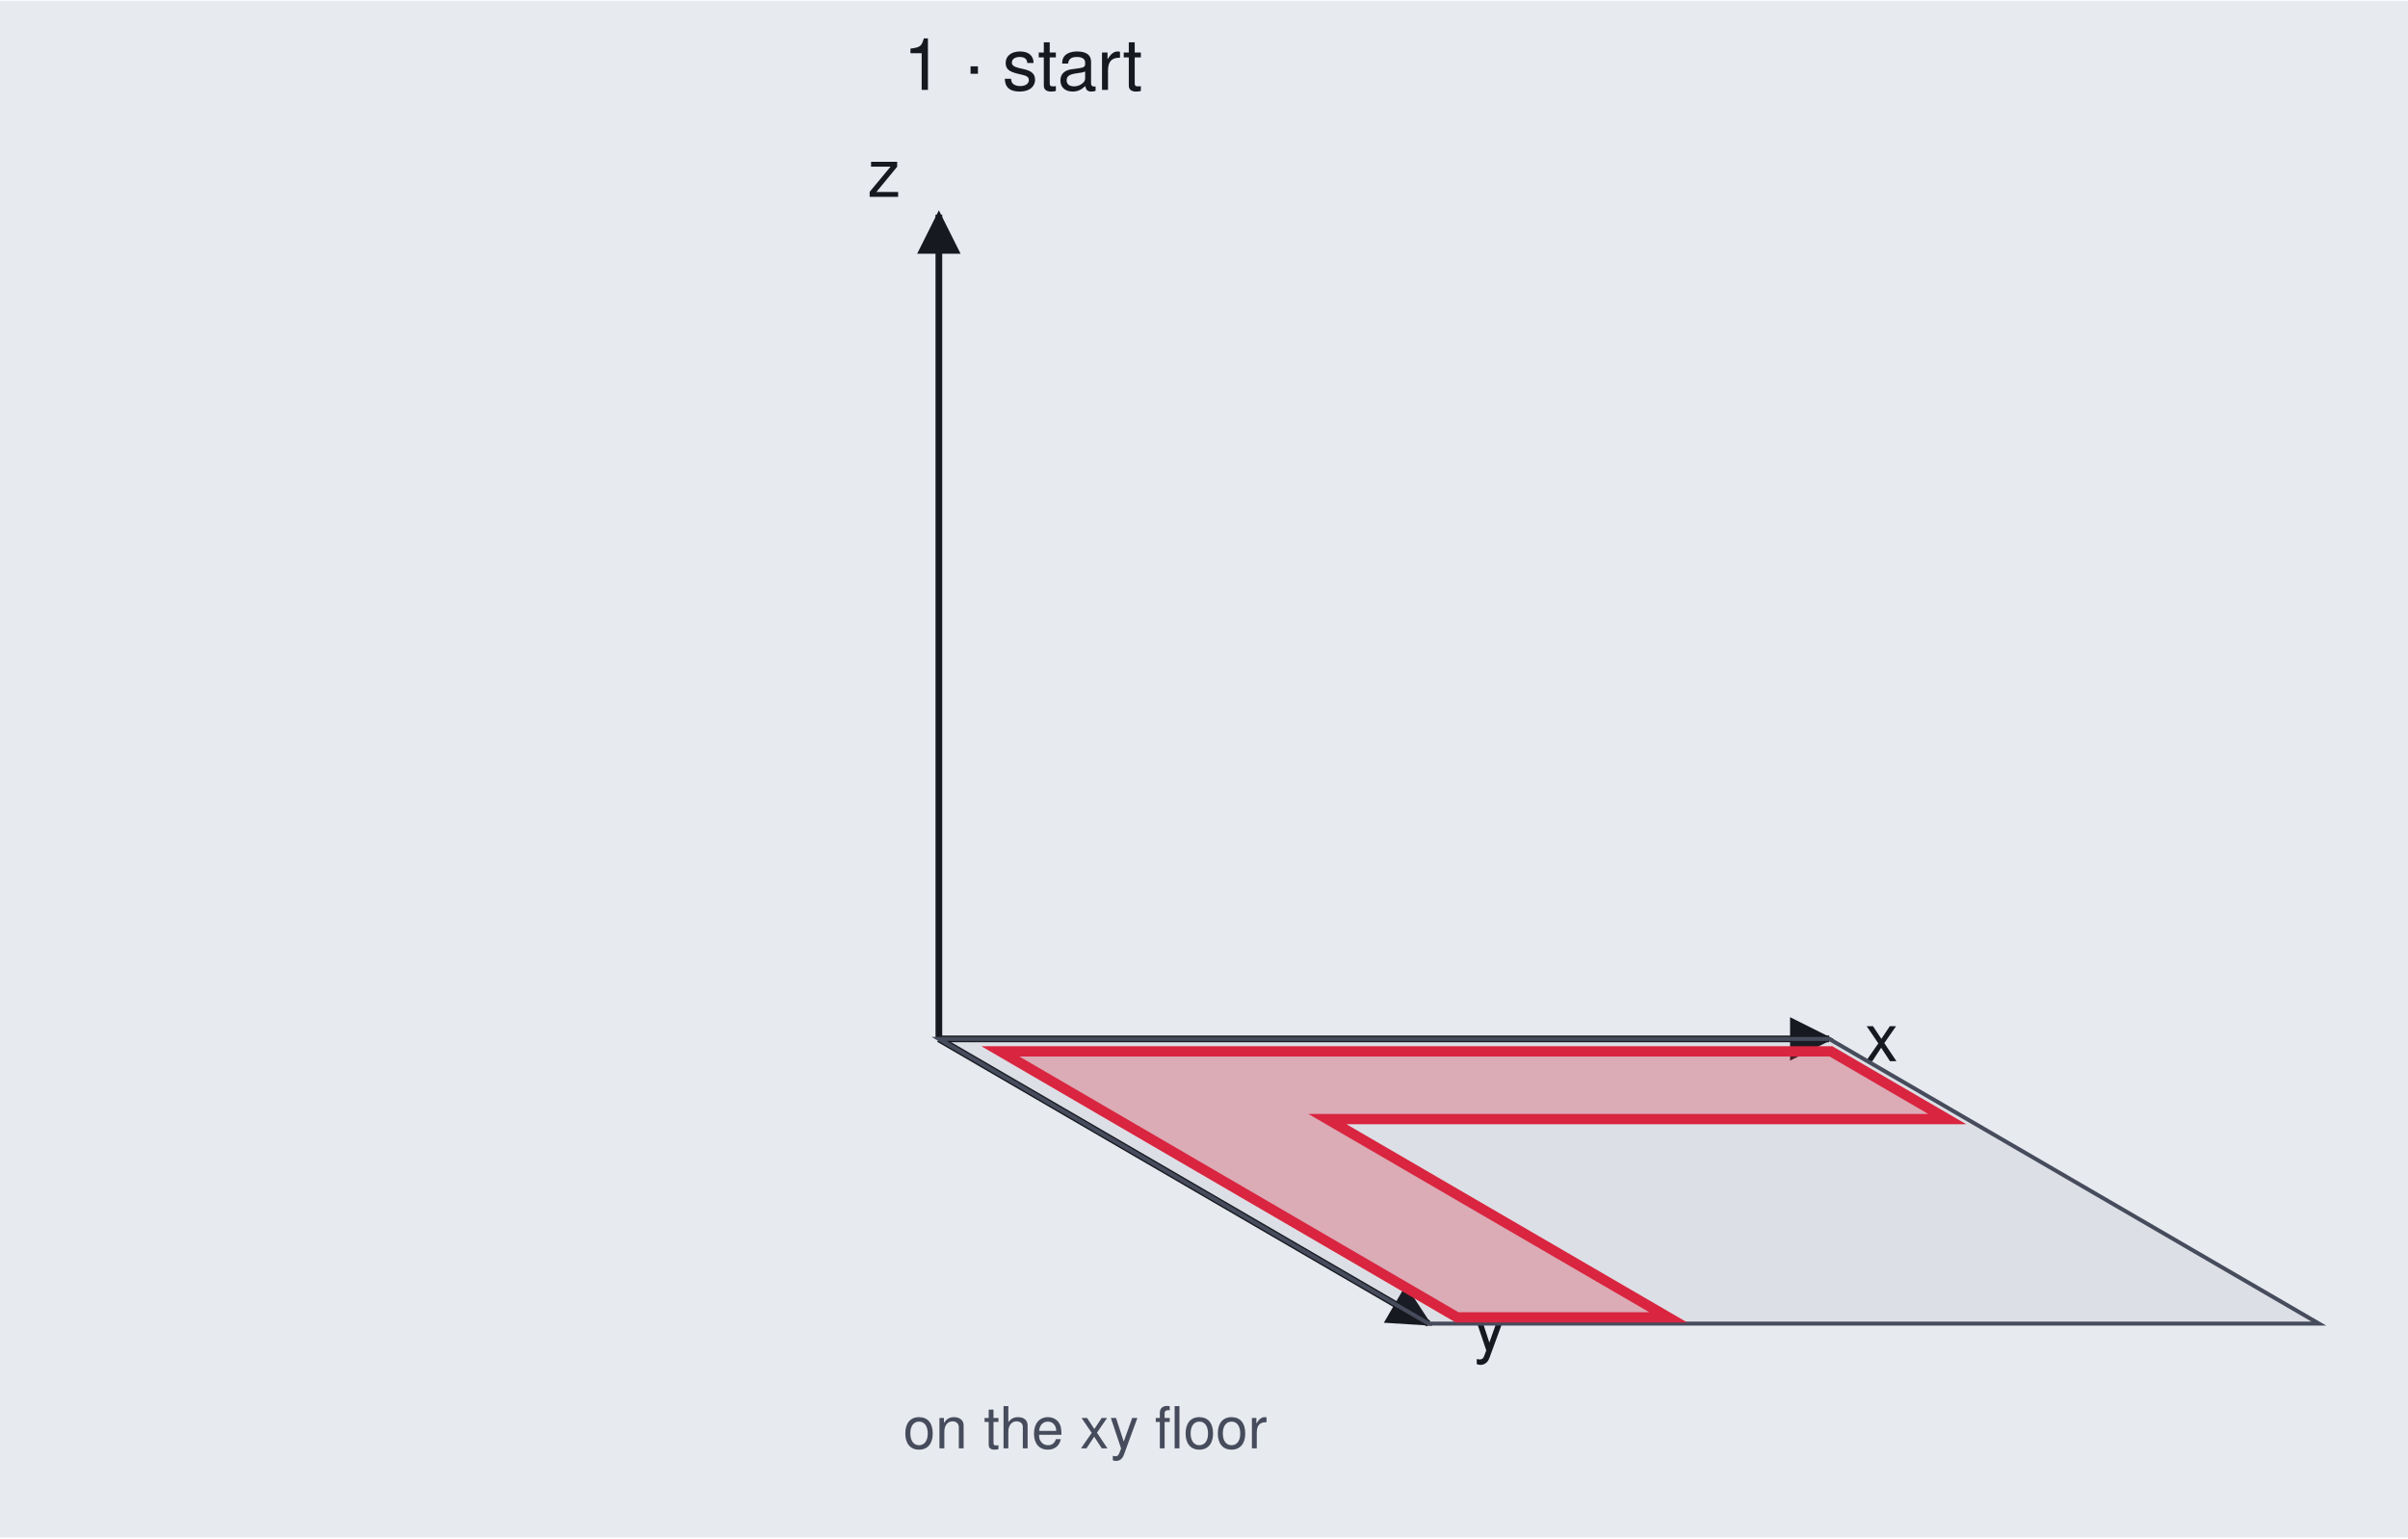
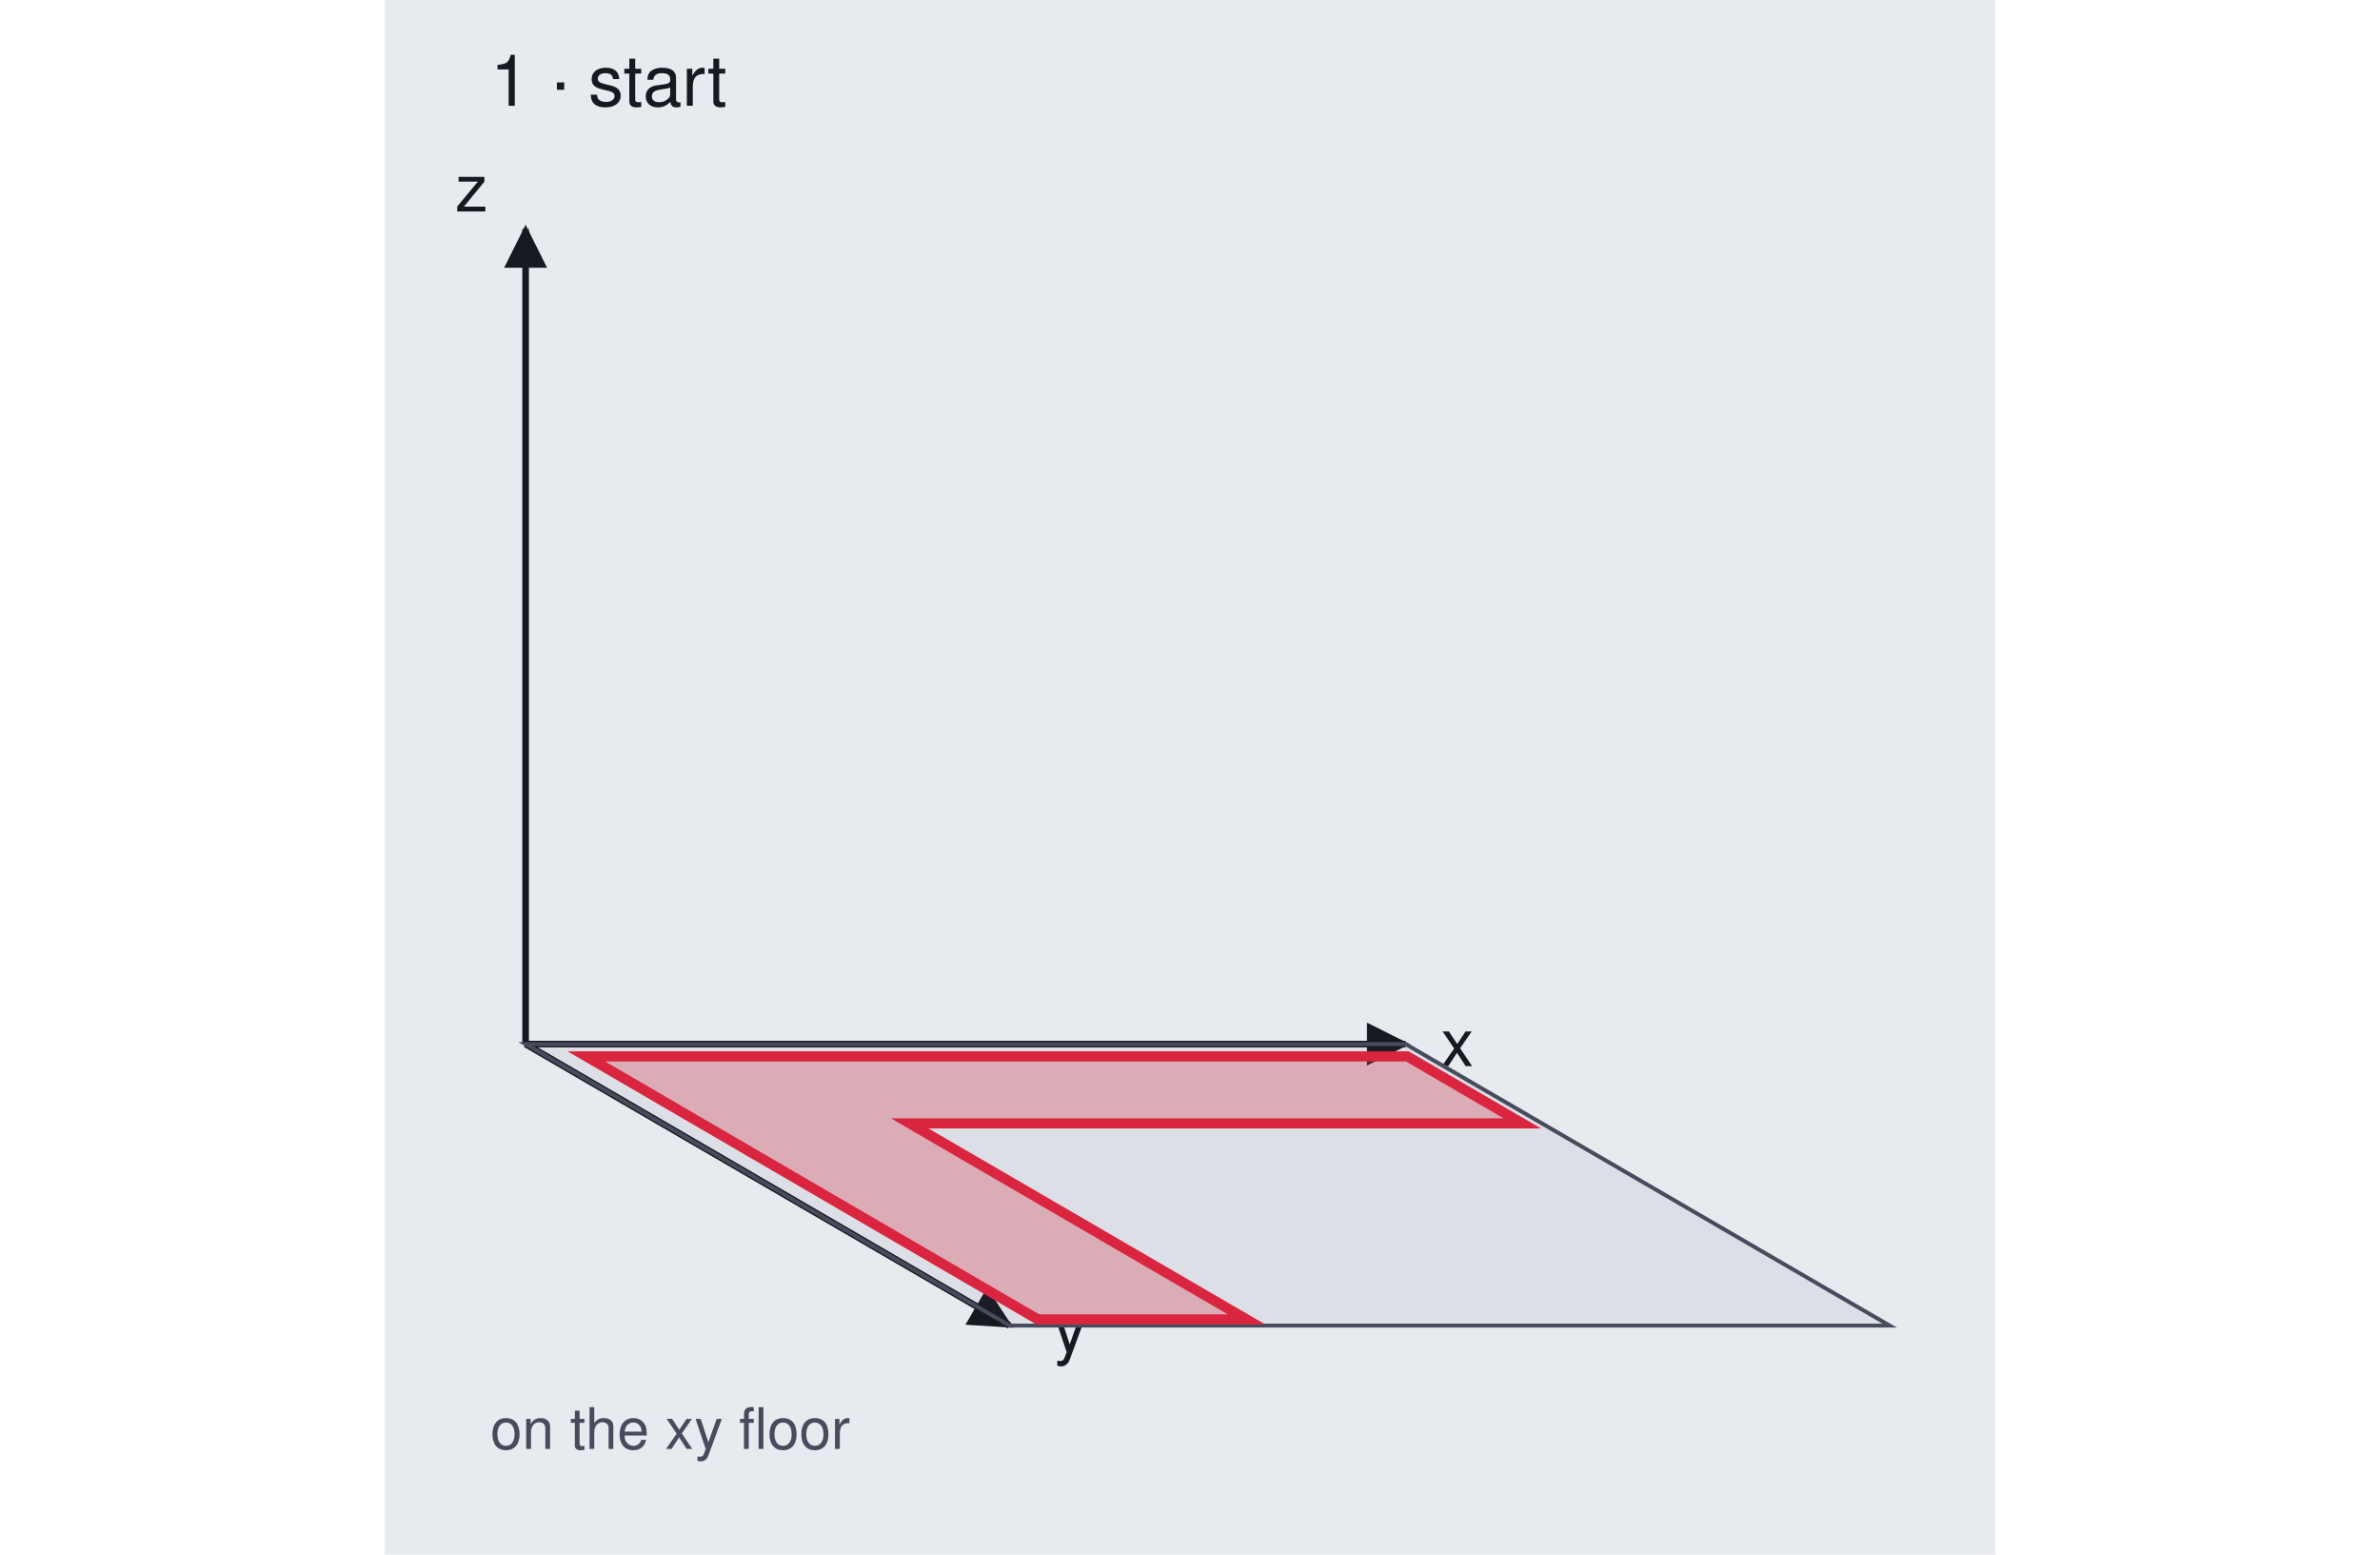
- <svg xmlns="http://www.w3.org/2000/svg" viewBox="-120.7 -23.0 540.4 344.9" width="540" height="345" role="img">
-   <rect x="-120.7" y="-23.0" width="540.4" height="344.9" fill="#e7eaef" />
+ <svg xmlns="http://www.w3.org/2000/svg" viewBox="58.0 -27.0 365.7 352.9" width="490" height="320" role="img">
+   <rect x="58.0" y="-27.0" width="365.7" height="352.9" fill="#e7eaef" />
  <defs>
    <marker id="s1-ink" viewBox="0 0 10 10" refX="9" refY="5" markerWidth="6.5" markerHeight="6.5" orient="auto">
      <path d="M0,0 L10,5 L0,10 z" fill="#171920" />
    </marker>
    <marker id="s1-coral" viewBox="0 0 10 10" refX="9" refY="5" markerWidth="6.5" markerHeight="6.5" orient="auto">
      <path d="M0,0 L10,5 L0,10 z" fill="#d9253f" />
    </marker>
    <marker id="s1-blue" viewBox="0 0 10 10" refX="9" refY="5" markerWidth="6.5" markerHeight="6.5" orient="auto">
      <path d="M0,0 L10,5 L0,10 z" fill="#3c00f7" />
    </marker>
  </defs>
  <line x1="90.0" y1="210.0" x2="289.8" y2="210.0" stroke="#171920" stroke-width="1.5" fill="none" marker-end="url(#s1-ink)" />
  <text x="297.8" y="215.0" font-family="ui-monospace, GeistMonoVariableVF, Helvetica, monospace" font-size="15" fill="#171920" text-anchor="start">x</text>
  <line x1="90.0" y1="210.0" x2="199.9" y2="273.9" stroke="#171920" stroke-width="1.5" fill="none" marker-end="url(#s1-ink)" />
  <text x="209.9" y="279.9" font-family="ui-monospace, GeistMonoVariableVF, Helvetica, monospace" font-size="15" fill="#171920" text-anchor="start">y</text>
  <line x1="90.0" y1="210.0" x2="90.0" y2="25.0" stroke="#171920" stroke-width="1.5" fill="none" marker-end="url(#s1-ink)" />
  <text x="74.0" y="21.0" font-family="ui-monospace, GeistMonoVariableVF, Helvetica, monospace" font-size="15" fill="#171920" text-anchor="start">z</text>
  <polygon points="90.0,210.0 289.8,210.0 399.7,273.9 199.9,273.9" fill="#464c5c" fill-opacity="0.07" stroke="#464c5c" stroke-width="0.9" />
  <text x="82.0" y="-3.0" font-family="ui-monospace, GeistMonoVariableVF, Helvetica, monospace" font-size="16" fill="#171920" text-anchor="start">1 · start</text>
  <polygon points="103.8,212.8 290.2,212.8 316.3,228.0 177.2,228.0 253.7,272.5 206.3,272.5" fill="#d9253f" fill-opacity="0.28" stroke="#d9253f" stroke-width="2.3" />
  <text x="82.0" y="301.9" font-family="ui-monospace, GeistMonoVariableVF, Helvetica, monospace" font-size="13" fill="#464c5c" text-anchor="start">on the xy floor</text>
</svg>
